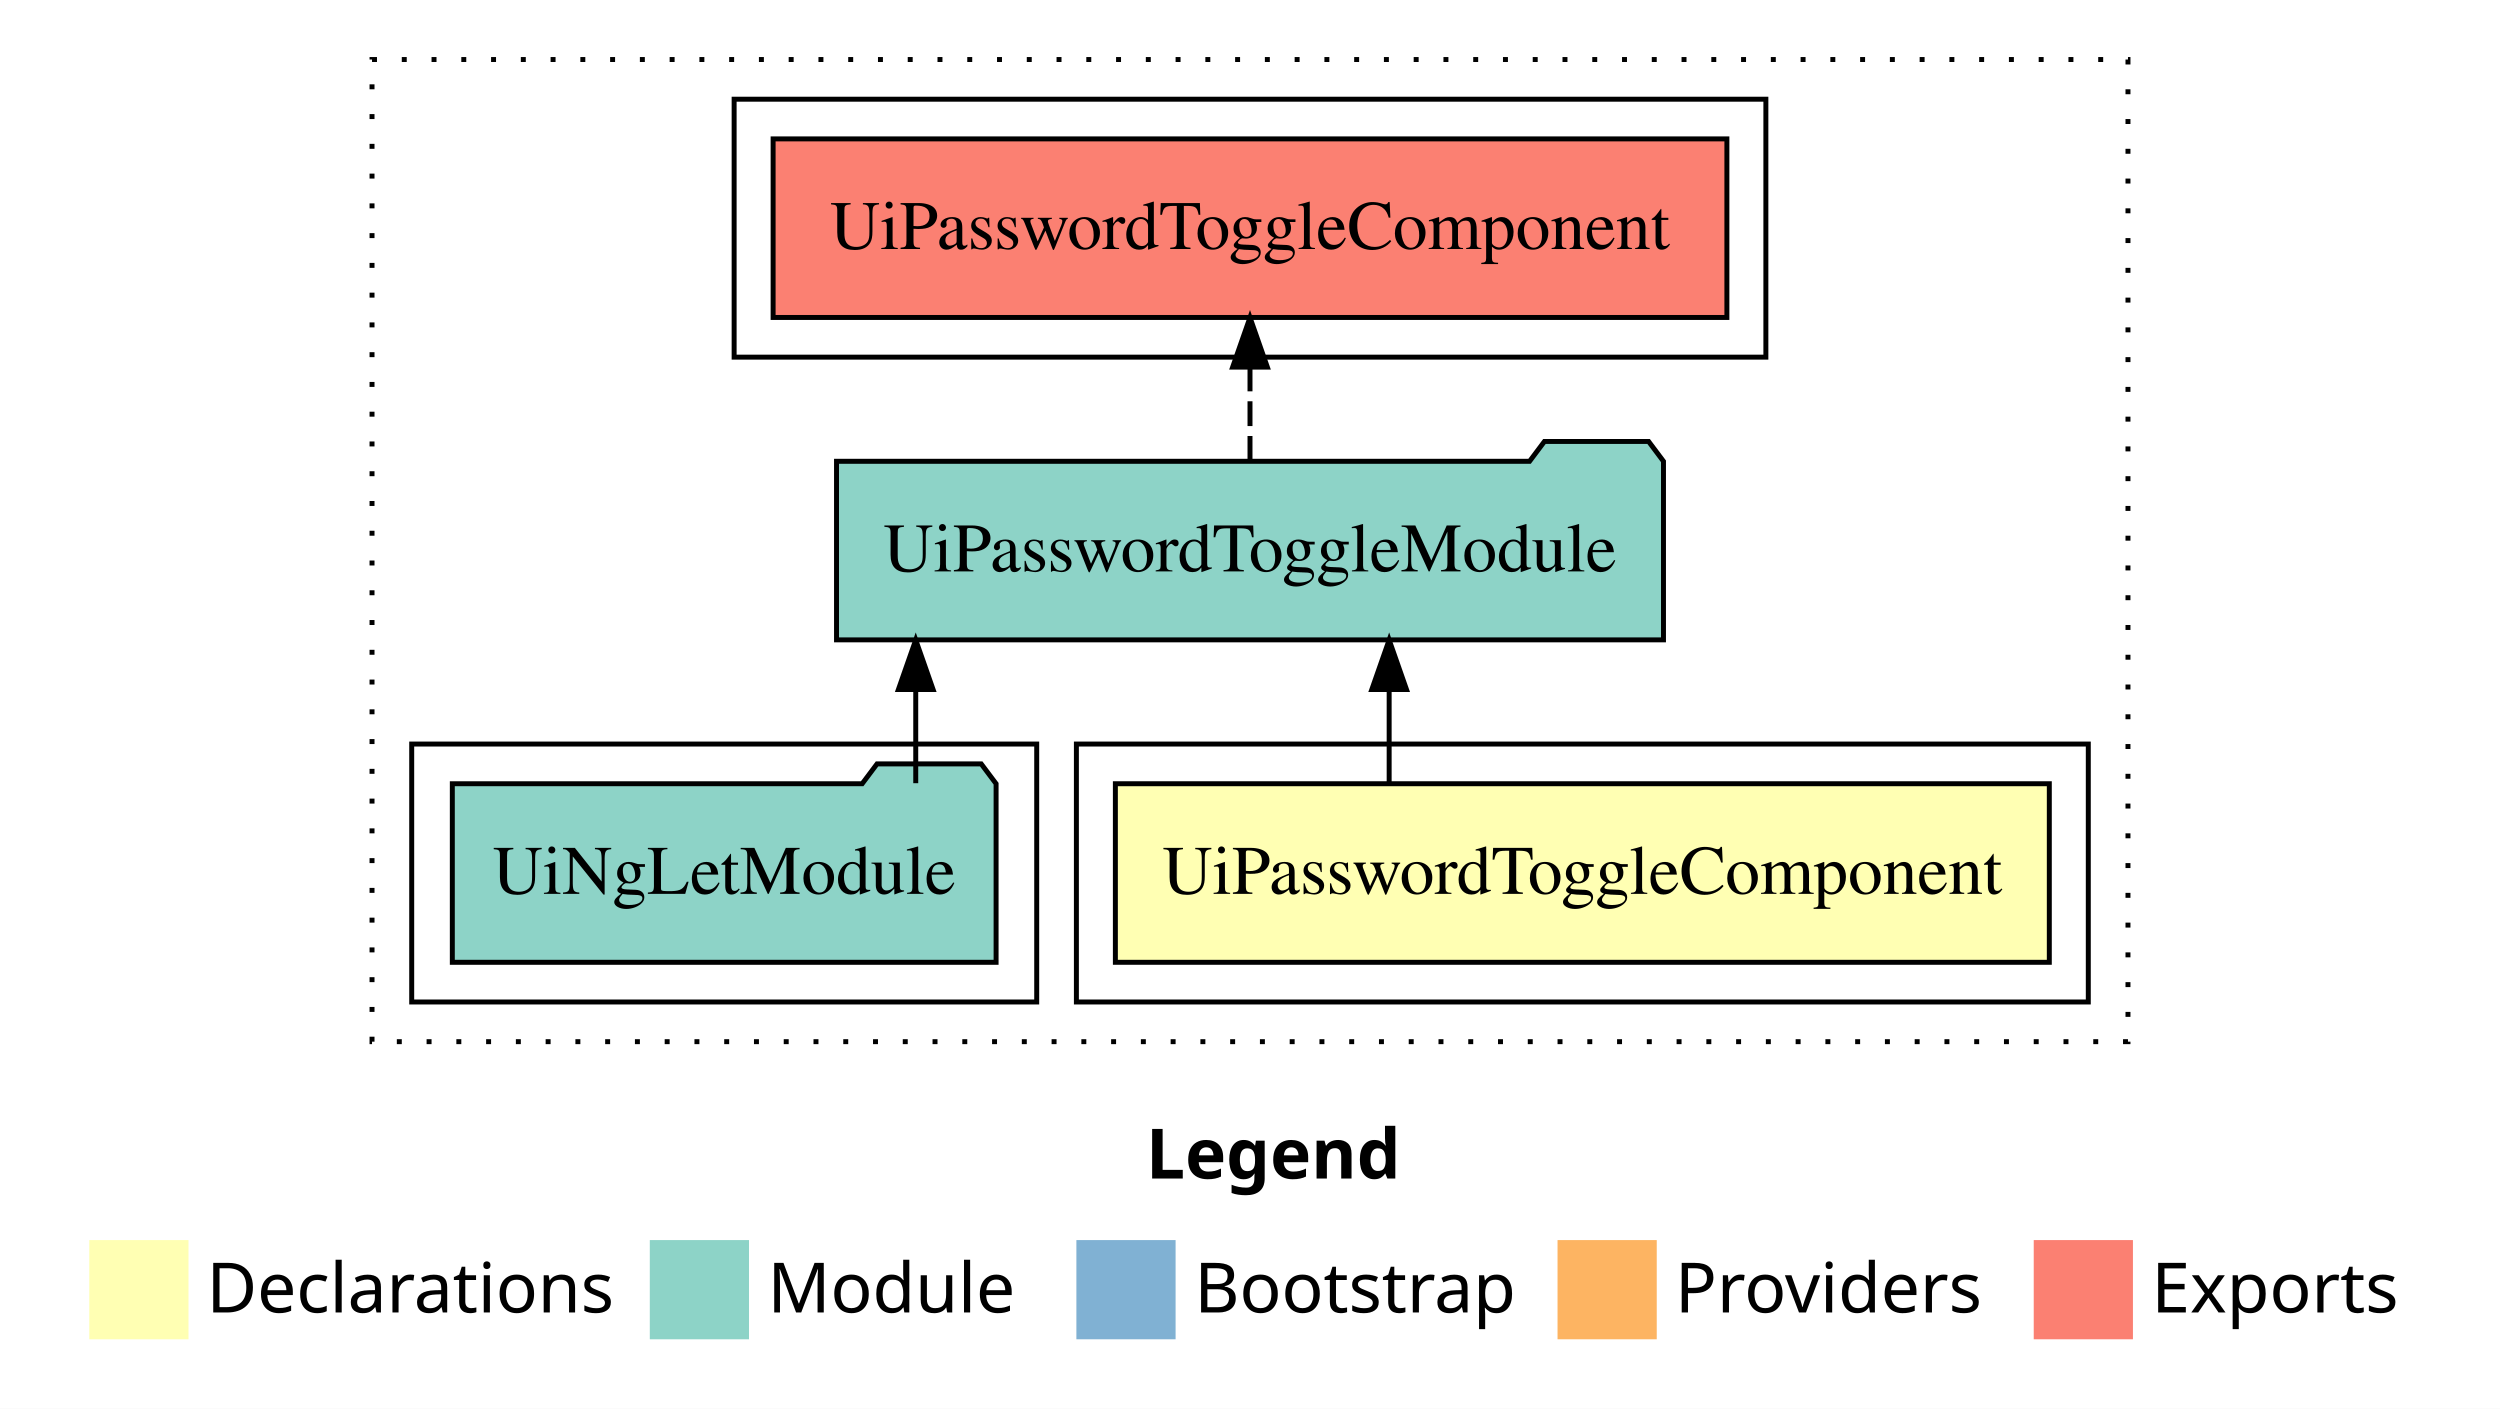
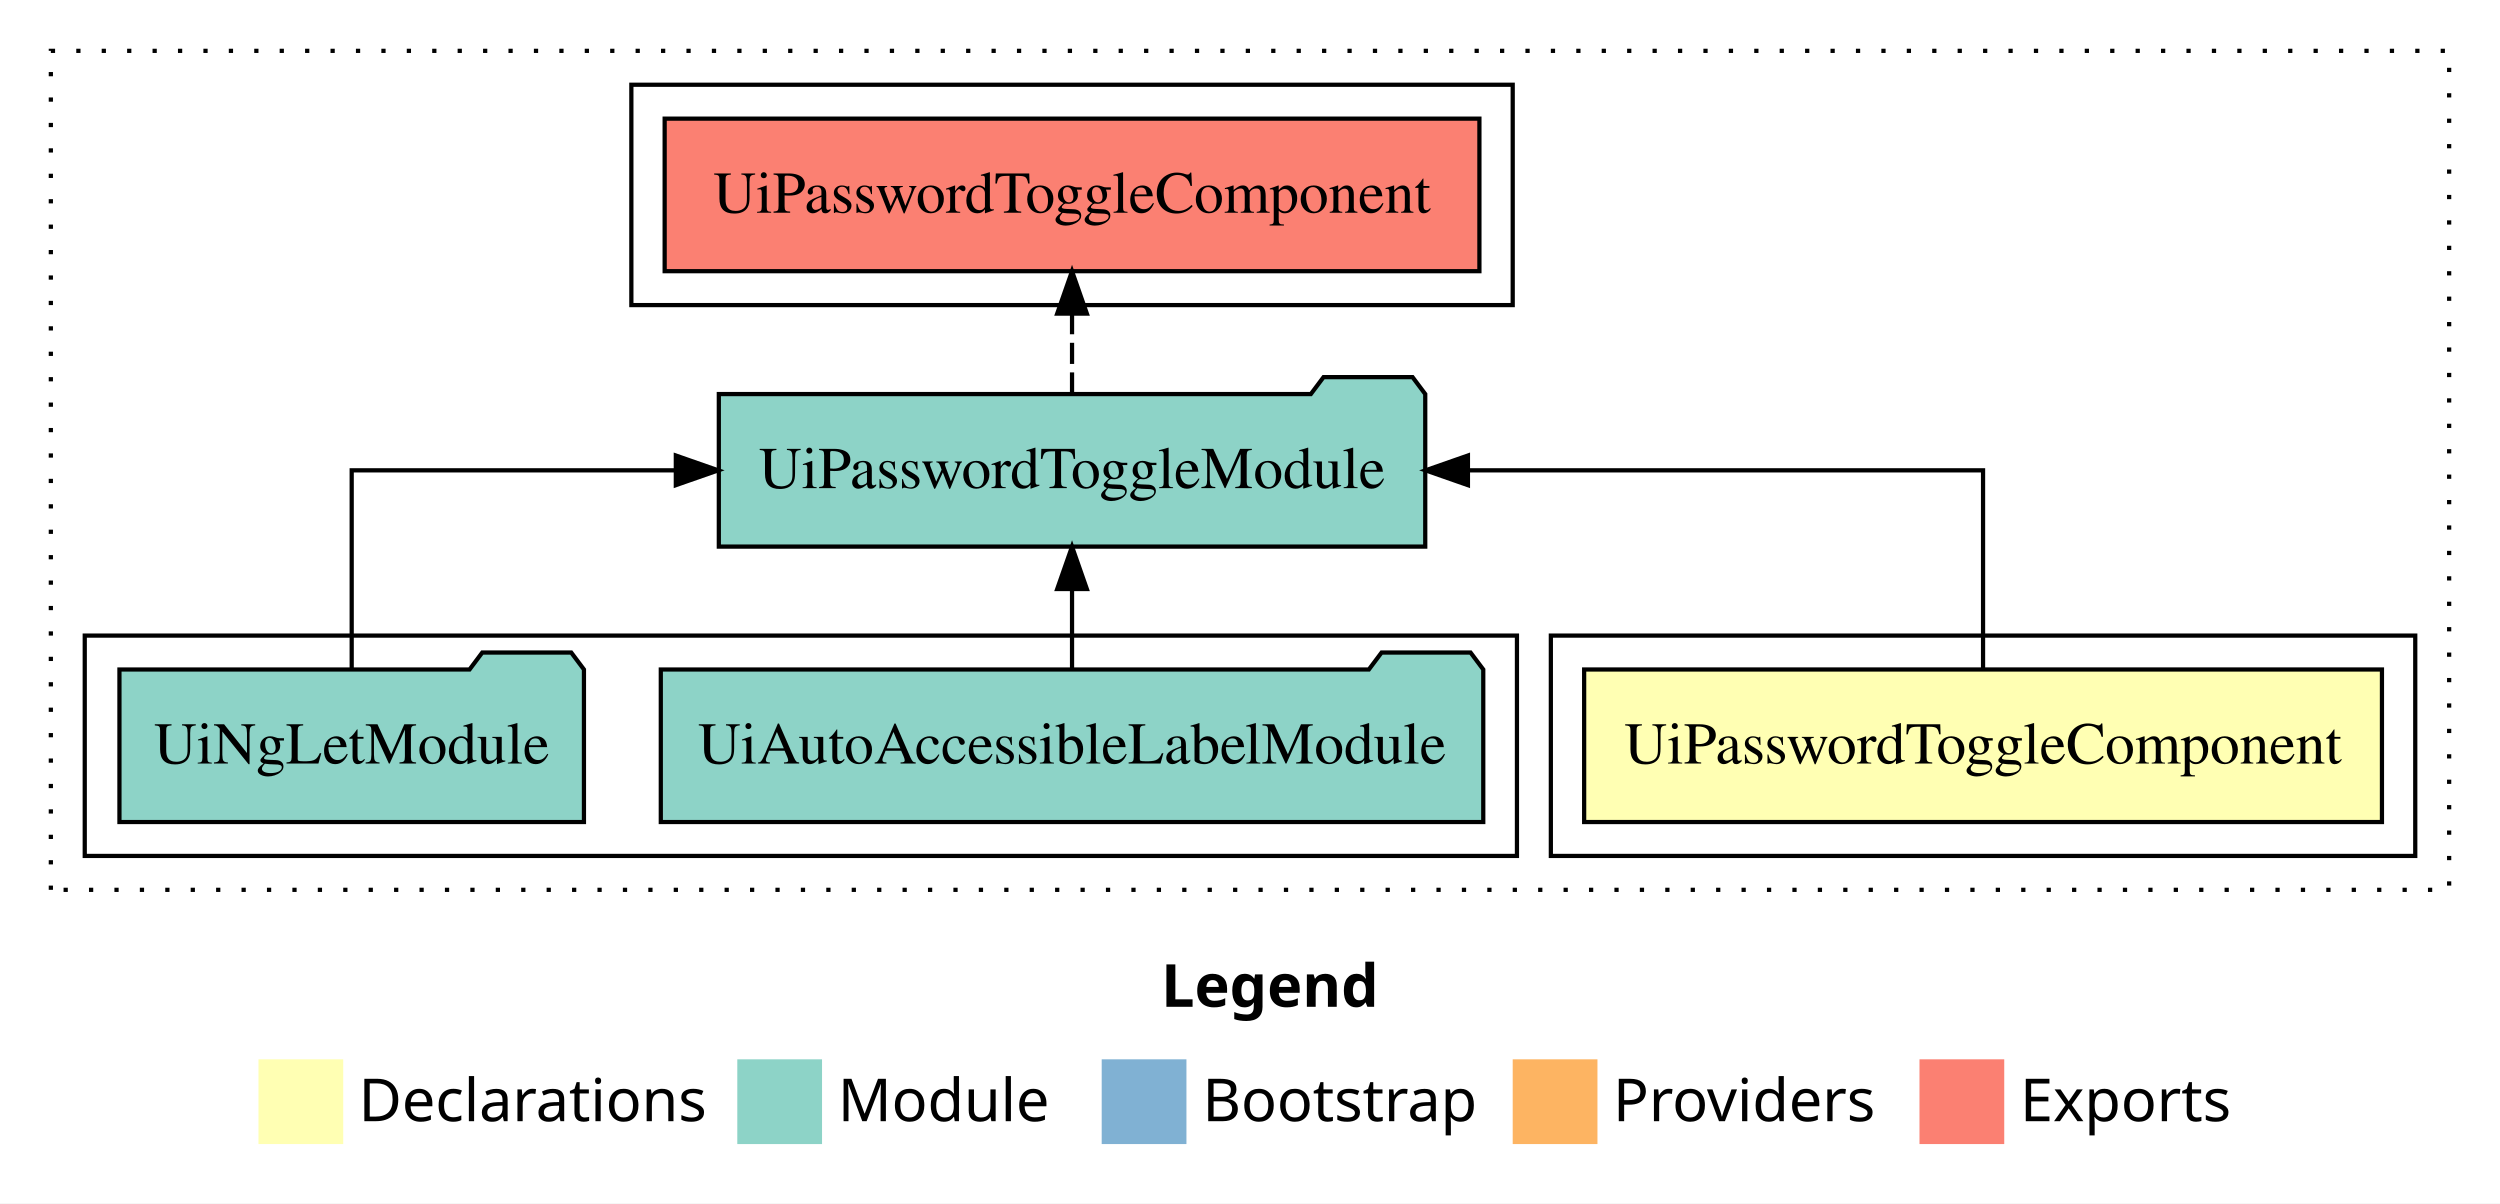
- <svg xmlns="http://www.w3.org/2000/svg" width="504pt" height="284pt" viewBox="0.00 0.00 504.00 284.00">
+ <svg xmlns="http://www.w3.org/2000/svg" width="590pt" height="284pt" viewBox="0.00 0.00 590.00 284.00">
  <g id="graph0" class="graph" transform="scale(1 1) rotate(0) translate(4 280)">
-     <polygon fill="#ffffff" stroke="transparent" points="-4,4 -4,-280 500,-280 500,4 -4,4" />
-     <text text-anchor="start" x="227.009" y="-42.4" font-family="sans-serif" font-weight="bold" font-size="14.00" fill="#000000">Legend</text>
-     <polygon fill="#ffffb3" stroke="transparent" points="14,-10 14,-30 34,-30 34,-10 14,-10" />
-     <text text-anchor="start" x="37.629" y="-15.4" font-family="sans-serif" font-size="14.00" fill="#000000">  Declarations</text>
-     <polygon fill="#8dd3c7" stroke="transparent" points="127,-10 127,-30 147,-30 147,-10 127,-10" />
-     <text text-anchor="start" x="150.725" y="-15.4" font-family="sans-serif" font-size="14.00" fill="#000000">  Module</text>
-     <polygon fill="#80b1d3" stroke="transparent" points="213,-10 213,-30 233,-30 233,-10 213,-10" />
-     <text text-anchor="start" x="236.781" y="-15.4" font-family="sans-serif" font-size="14.00" fill="#000000">  Bootstrap</text>
-     <polygon fill="#fdb462" stroke="transparent" points="310,-10 310,-30 330,-30 330,-10 310,-10" />
-     <text text-anchor="start" x="333.673" y="-15.4" font-family="sans-serif" font-size="14.00" fill="#000000">  Providers</text>
-     <polygon fill="#fb8072" stroke="transparent" points="406,-10 406,-30 426,-30 426,-10 406,-10" />
-     <text text-anchor="start" x="429.726" y="-15.4" font-family="sans-serif" font-size="14.00" fill="#000000">  Exports</text>
+     <polygon fill="#ffffff" stroke="transparent" points="-4,4 -4,-280 586,-280 586,4 -4,4" />
+     <text text-anchor="start" x="270.009" y="-42.4" font-family="sans-serif" font-weight="bold" font-size="14.00" fill="#000000">Legend</text>
+     <polygon fill="#ffffb3" stroke="transparent" points="57,-10 57,-30 77,-30 77,-10 57,-10" />
+     <text text-anchor="start" x="80.629" y="-15.4" font-family="sans-serif" font-size="14.00" fill="#000000">  Declarations</text>
+     <polygon fill="#8dd3c7" stroke="transparent" points="170,-10 170,-30 190,-30 190,-10 170,-10" />
+     <text text-anchor="start" x="193.725" y="-15.4" font-family="sans-serif" font-size="14.00" fill="#000000">  Module</text>
+     <polygon fill="#80b1d3" stroke="transparent" points="256,-10 256,-30 276,-30 276,-10 256,-10" />
+     <text text-anchor="start" x="279.781" y="-15.4" font-family="sans-serif" font-size="14.00" fill="#000000">  Bootstrap</text>
+     <polygon fill="#fdb462" stroke="transparent" points="353,-10 353,-30 373,-30 373,-10 353,-10" />
+     <text text-anchor="start" x="376.673" y="-15.4" font-family="sans-serif" font-size="14.00" fill="#000000">  Providers</text>
+     <polygon fill="#fb8072" stroke="transparent" points="449,-10 449,-30 469,-30 469,-10 449,-10" />
+     <text text-anchor="start" x="472.726" y="-15.4" font-family="sans-serif" font-size="14.00" fill="#000000">  Exports</text>
    <g id="clust1" class="cluster">
-       <polygon fill="none" stroke="#000000" stroke-dasharray="1,5" points="71,-70 71,-268 425,-268 425,-70 71,-70" />
+       <polygon fill="none" stroke="#000000" stroke-dasharray="1,5" points="8,-70 8,-268 574,-268 574,-70 8,-70" />
    </g>
    <g id="clust2" class="cluster">
-       <polygon fill="none" stroke="#000000" points="213,-78 213,-130 417,-130 417,-78 213,-78" />
+       <polygon fill="none" stroke="#000000" points="362,-78 362,-130 566,-130 566,-78 362,-78" />
    </g>
    <g id="clust4" class="cluster">
-       <polygon fill="none" stroke="#000000" points="79,-78 79,-130 205,-130 205,-78 79,-78" />
+       <polygon fill="none" stroke="#000000" points="16,-78 16,-130 354,-130 354,-78 16,-78" />
    </g>
    <g id="clust5" class="cluster">
-       <polygon fill="none" stroke="#000000" points="144,-208 144,-260 352,-260 352,-208 144,-208" />
+       <polygon fill="none" stroke="#000000" points="145,-208 145,-260 353,-260 353,-208 145,-208" />
    </g>
    <g id="node1" class="node">
-       <polygon fill="#ffffb3" stroke="#000000" points="409.141,-122 220.859,-122 220.859,-86 409.141,-86 409.141,-122" />
-       <text text-anchor="middle" x="315" y="-99.8" font-family="Times,serif" font-size="14.00" fill="#000000">UiPasswordToggleComponent</text>
+       <polygon fill="#ffffb3" stroke="#000000" points="558.141,-122 369.859,-122 369.859,-86 558.141,-86 558.141,-122" />
+       <text text-anchor="middle" x="464" y="-99.8" font-family="Times,serif" font-size="14.00" fill="#000000">UiPasswordToggleComponent</text>
    </g>
    <g id="node2" class="node">
-       <polygon fill="#8dd3c7" stroke="#000000" points="331.358,-187 328.358,-191 307.358,-191 304.358,-187 164.642,-187 164.642,-151 331.358,-151 331.358,-187" />
-       <text text-anchor="middle" x="248" y="-164.8" font-family="Times,serif" font-size="14.00" fill="#000000">UiPasswordToggleModule</text>
+       <polygon fill="#8dd3c7" stroke="#000000" points="332.358,-187 329.358,-191 308.358,-191 305.358,-187 165.642,-187 165.642,-151 332.358,-151 332.358,-187" />
+       <text text-anchor="middle" x="249" y="-164.8" font-family="Times,serif" font-size="14.00" fill="#000000">UiPasswordToggleModule</text>
    </g>
    <g id="edge1" class="edge">
-       <path fill="none" stroke="#000000" d="M276.054,-122.106C276.054,-122.106 276.054,-140.991 276.054,-140.991" />
-       <polygon fill="#000000" stroke="#000000" points="272.554,-140.991 276.054,-150.991 279.554,-140.991 272.554,-140.991" />
+       <path fill="none" stroke="#000000" d="M464,-122.106C464,-141.339 464,-169 464,-169 464,-169 342.432,-169 342.432,-169" />
+       <polygon fill="#000000" stroke="#000000" points="342.432,-165.5 332.432,-169 342.432,-172.5 342.432,-165.5" />
+     </g>
+     <g id="node5" class="node">
+       <polygon fill="#fb8072" stroke="#000000" points="345.141,-252 152.859,-252 152.859,-216 345.141,-216 345.141,-252" />
+       <text text-anchor="middle" x="249" y="-229.8" font-family="Times,serif" font-size="14.00" fill="#000000">UiPasswordToggleComponent </text>
+     </g>
+     <g id="edge4" class="edge">
+       <path fill="none" stroke="#000000" stroke-dasharray="5,2" d="M249,-187.106C249,-187.106 249,-205.991 249,-205.991" />
+       <polygon fill="#000000" stroke="#000000" points="245.5,-205.991 249,-215.991 252.5,-205.991 245.5,-205.991" />
+     </g>
+     <g id="node3" class="node">
+       <polygon fill="#8dd3c7" stroke="#000000" points="346.052,-122 343.052,-126 322.052,-126 319.052,-122 151.948,-122 151.948,-86 346.052,-86 346.052,-122" />
+       <text text-anchor="middle" x="249" y="-99.8" font-family="Times,serif" font-size="14.00" fill="#000000">UiAutoAccessibleLabelModule</text>
+     </g>
+     <g id="edge2" class="edge">
+       <path fill="none" stroke="#000000" d="M249,-122.106C249,-122.106 249,-140.991 249,-140.991" />
+       <polygon fill="#000000" stroke="#000000" points="245.5,-140.991 249,-150.991 252.5,-140.991 245.5,-140.991" />
    </g>
    <g id="node4" class="node">
-       <polygon fill="#fb8072" stroke="#000000" points="344.141,-252 151.859,-252 151.859,-216 344.141,-216 344.141,-252" />
-       <text text-anchor="middle" x="248" y="-229.8" font-family="Times,serif" font-size="14.00" fill="#000000">UiPasswordToggleComponent </text>
+       <polygon fill="#8dd3c7" stroke="#000000" points="133.812,-122 130.812,-126 109.812,-126 106.812,-122 24.188,-122 24.188,-86 133.812,-86 133.812,-122" />
+       <text text-anchor="middle" x="79" y="-99.8" font-family="Times,serif" font-size="14.00" fill="#000000">UiNgLetModule</text>
    </g>
    <g id="edge3" class="edge">
-       <path fill="none" stroke="#000000" stroke-dasharray="5,2" d="M248,-187.106C248,-187.106 248,-205.991 248,-205.991" />
-       <polygon fill="#000000" stroke="#000000" points="244.5,-205.991 248,-215.991 251.5,-205.991 244.5,-205.991" />
-     </g>
-     <g id="node3" class="node">
-       <polygon fill="#8dd3c7" stroke="#000000" points="196.812,-122 193.812,-126 172.812,-126 169.812,-122 87.188,-122 87.188,-86 196.812,-86 196.812,-122" />
-       <text text-anchor="middle" x="142" y="-99.8" font-family="Times,serif" font-size="14.00" fill="#000000">UiNgLetModule</text>
-     </g>
-     <g id="edge2" class="edge">
-       <path fill="none" stroke="#000000" d="M180.613,-122.106C180.613,-122.106 180.613,-140.991 180.613,-140.991" />
-       <polygon fill="#000000" stroke="#000000" points="177.113,-140.991 180.613,-150.991 184.113,-140.991 177.113,-140.991" />
+       <path fill="none" stroke="#000000" d="M79,-122.106C79,-141.339 79,-169 79,-169 79,-169 155.494,-169 155.494,-169" />
+       <polygon fill="#000000" stroke="#000000" points="155.494,-172.5 165.494,-169 155.494,-165.5 155.494,-172.5" />
    </g>
  </g>
</svg>
